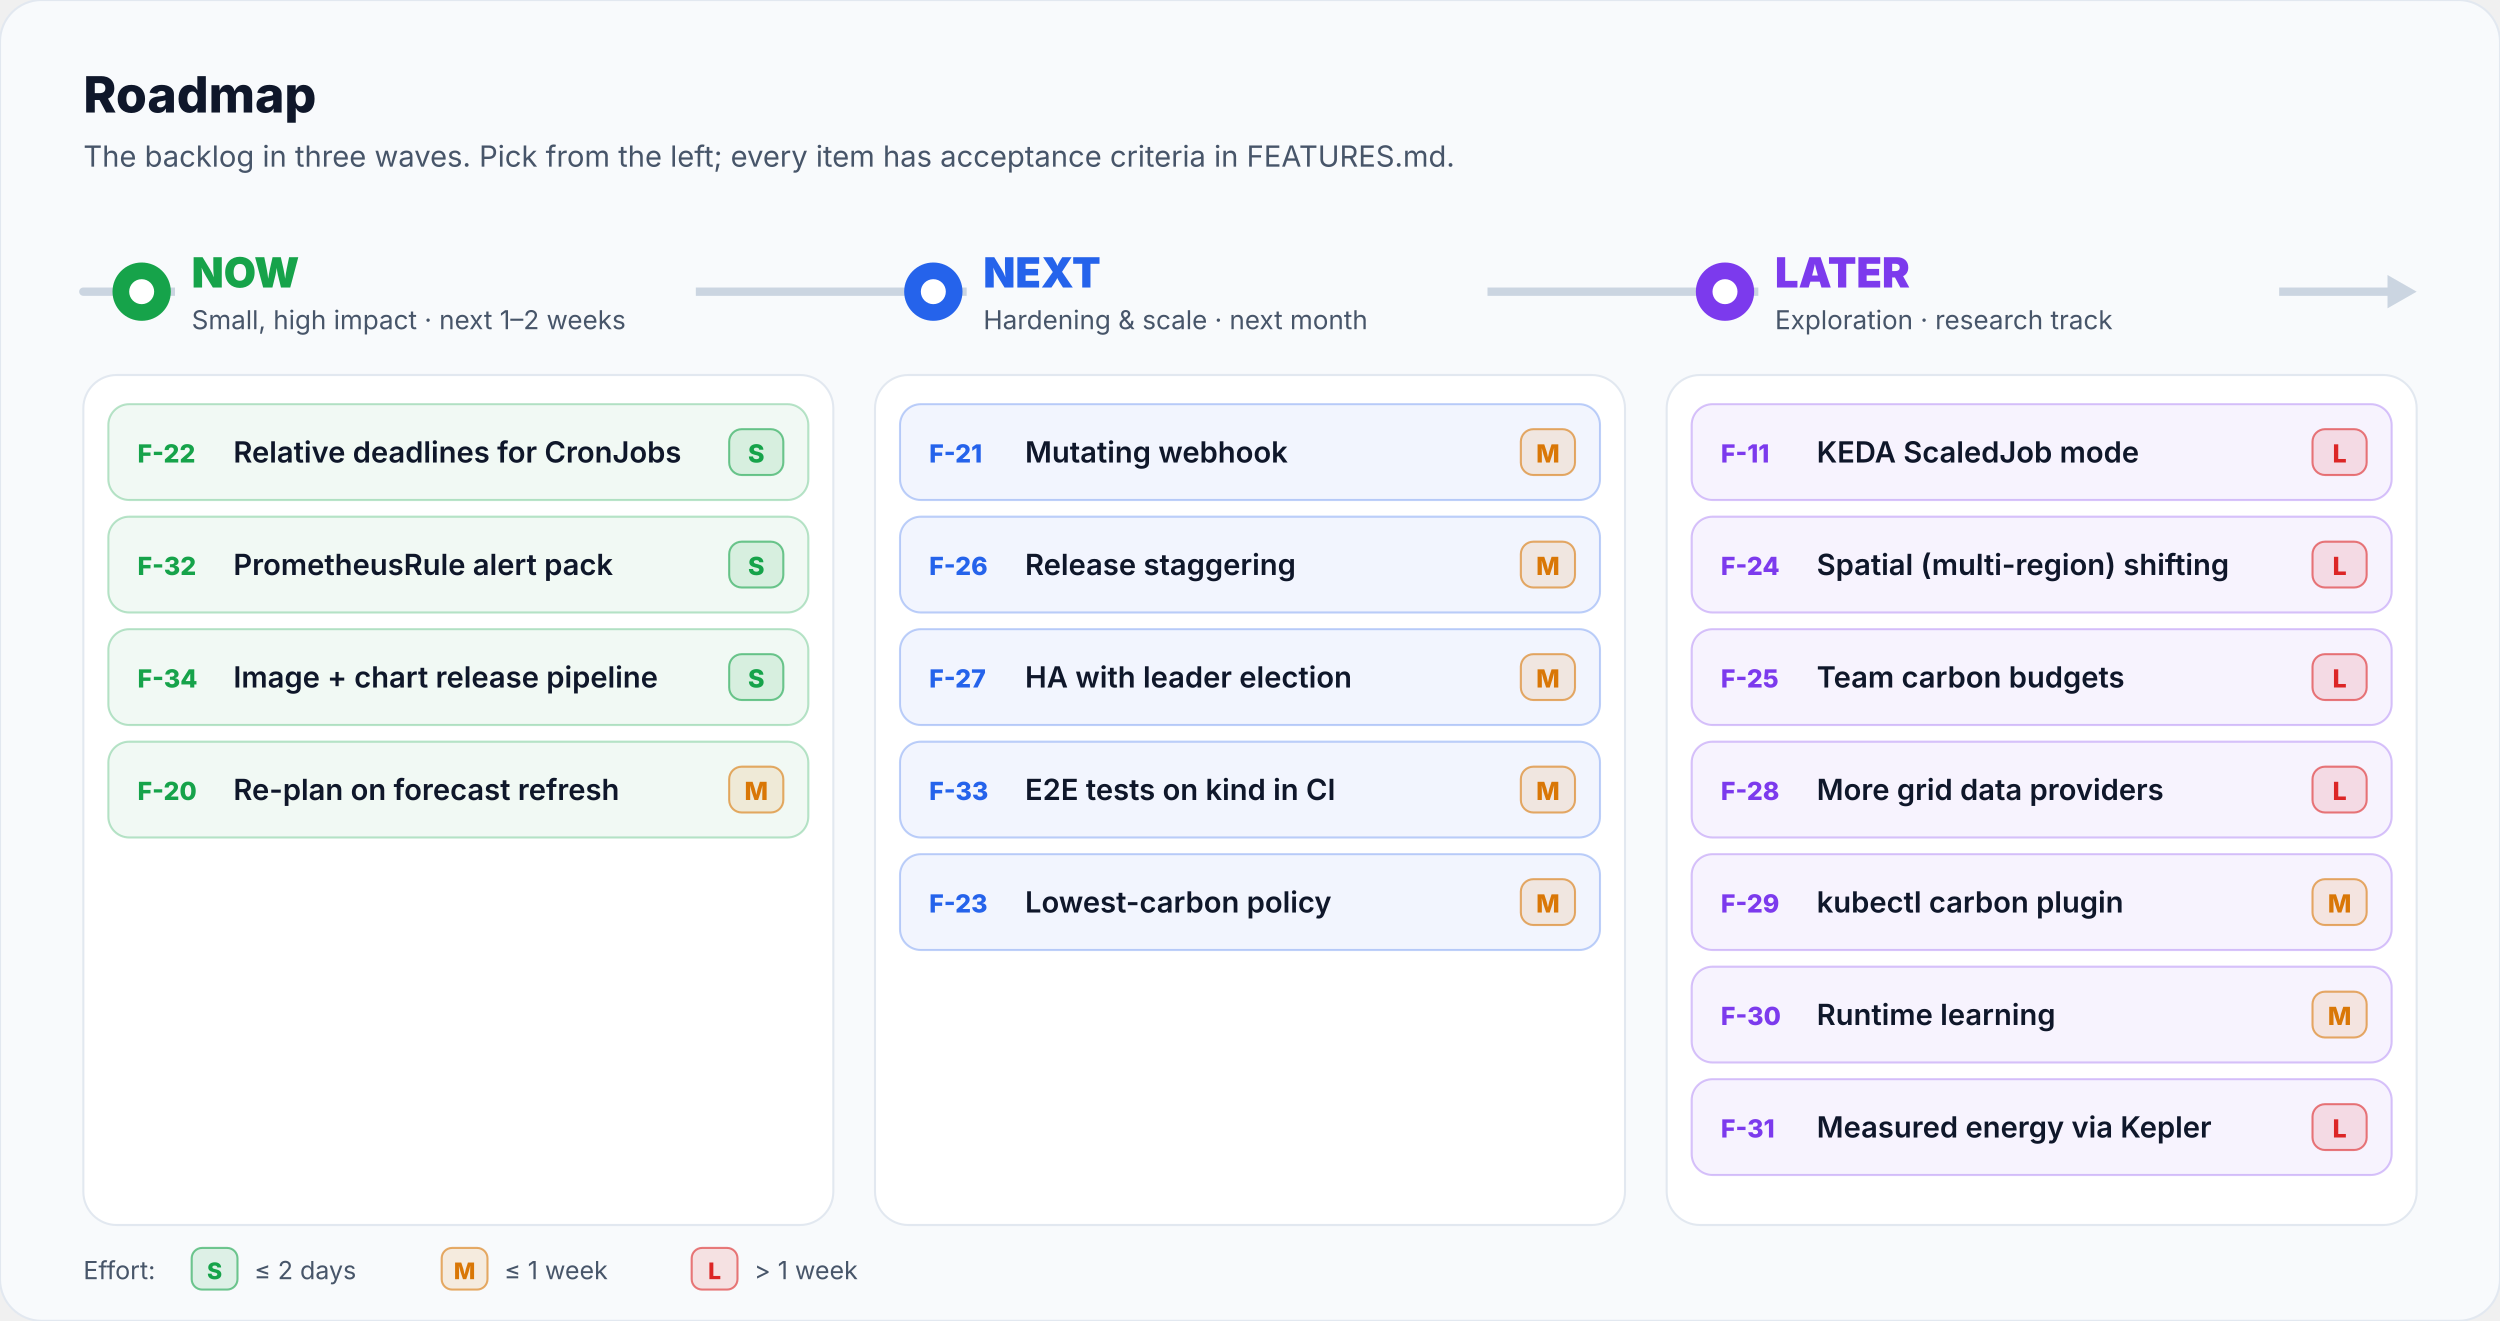
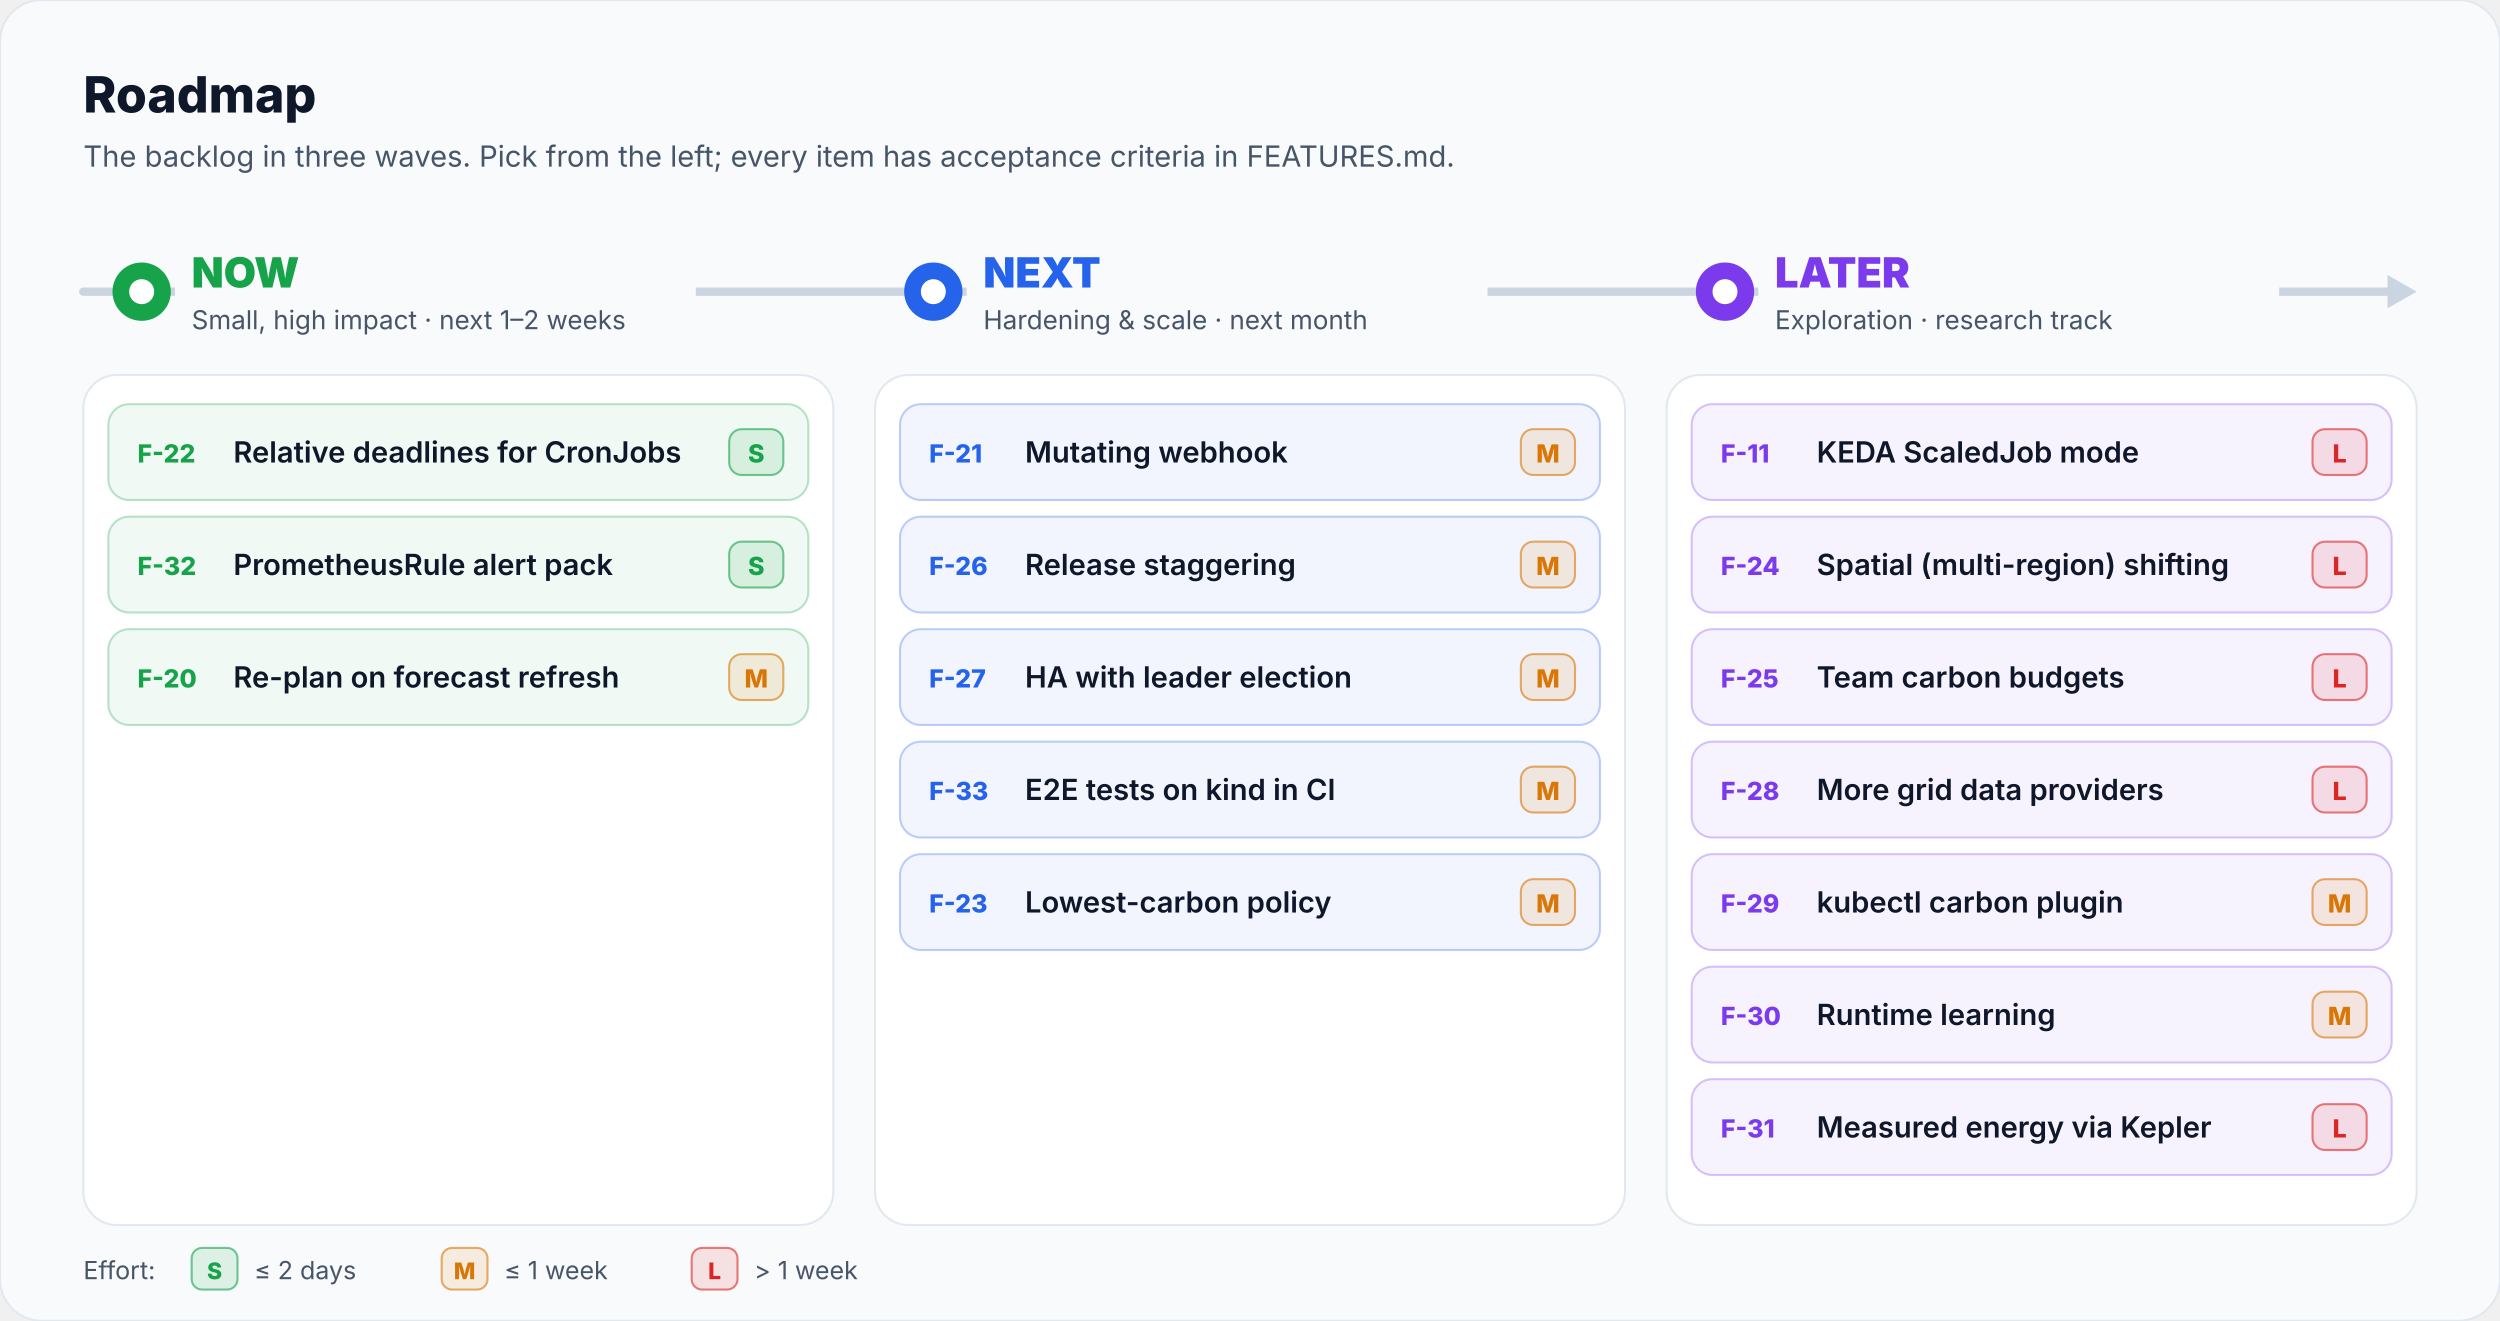
<svg xmlns="http://www.w3.org/2000/svg" viewBox="0 0 1200 634" width="1200" height="634" role="img" aria-label="Roadmap in three waves: now, next, later">
  <rect width="1200" height="634" rx="20" fill="#f8fafc" stroke="#e2e8f0" />
  <g font-family="'Segoe UI', Inter, Helvetica, Arial, sans-serif">
    <text x="40" y="54" font-size="24" font-weight="800" fill="#0f172a">Roadmap</text>
    <text x="40" y="80" font-size="14" fill="#475569">The backlog in three waves. Pick from the left; every item has acceptance criteria in FEATURES.md.</text>
    <path d="M40 140 H1148" stroke="#cbd5e1" stroke-width="4" stroke-linecap="round" />
    <path d="M1146 132 l14 8 l-14 8 z" fill="#cbd5e1" />
    <rect x="84" y="116" width="250" height="50" fill="#f8fafc" />
    <circle cx="68" cy="140" r="14" fill="#16a34a" />
    <circle cx="68" cy="140" r="6" fill="#ffffff" />
    <text x="92" y="138" font-size="20" font-weight="900" fill="#16a34a">NOW</text>
    <text x="92" y="158" font-size="12.5" fill="#475569">Small, high impact · next 1–2 weeks</text>
    <rect x="40" y="180" width="360" height="408" rx="16" fill="#ffffff" stroke="#e2e8f0" />
    <rect x="52" y="194" width="336" height="46" rx="10" fill="#16a34a" fill-opacity="0.06" stroke="#16a34a" stroke-opacity="0.3" />
    <text x="66" y="222" font-size="12" font-weight="800" fill="#16a34a">F-22</text>
    <text x="112" y="222" font-size="14" font-weight="600" fill="#0f172a">Relative deadlines for CronJobs</text>
    <rect x="350" y="206" width="26" height="22" rx="6" fill="#16a34a" fill-opacity="0.12" stroke="#16a34a" stroke-opacity="0.6" />
    <text x="363" y="222" font-size="12" font-weight="800" fill="#16a34a" text-anchor="middle">S</text>
    <rect x="52" y="248" width="336" height="46" rx="10" fill="#16a34a" fill-opacity="0.06" stroke="#16a34a" stroke-opacity="0.3" />
    <text x="66" y="276" font-size="12" font-weight="800" fill="#16a34a">F-32</text>
    <text x="112" y="276" font-size="14" font-weight="600" fill="#0f172a">PrometheusRule alert pack</text>
    <rect x="350" y="260" width="26" height="22" rx="6" fill="#16a34a" fill-opacity="0.12" stroke="#16a34a" stroke-opacity="0.6" />
    <text x="363" y="276" font-size="12" font-weight="800" fill="#16a34a" text-anchor="middle">S</text>
    <rect x="52" y="302" width="336" height="46" rx="10" fill="#16a34a" fill-opacity="0.06" stroke="#16a34a" stroke-opacity="0.3" />
-     <text x="66" y="330" font-size="12" font-weight="800" fill="#16a34a">F-34</text>
-     <text x="112" y="330" font-size="14" font-weight="600" fill="#0f172a">Image + chart release pipeline</text>
-     <rect x="350" y="314" width="26" height="22" rx="6" fill="#16a34a" fill-opacity="0.12" stroke="#16a34a" stroke-opacity="0.6" />
-     <text x="363" y="330" font-size="12" font-weight="800" fill="#16a34a" text-anchor="middle">S</text>
-     <rect x="52" y="356" width="336" height="46" rx="10" fill="#16a34a" fill-opacity="0.06" stroke="#16a34a" stroke-opacity="0.3" />
-     <text x="66" y="384" font-size="12" font-weight="800" fill="#16a34a">F-20</text>
-     <text x="112" y="384" font-size="14" font-weight="600" fill="#0f172a">Re-plan on forecast refresh</text>
-     <rect x="350" y="368" width="26" height="22" rx="6" fill="#d97706" fill-opacity="0.12" stroke="#d97706" stroke-opacity="0.6" />
-     <text x="363" y="384" font-size="12" font-weight="800" fill="#d97706" text-anchor="middle">M</text>
+     <text x="66" y="330" font-size="12" font-weight="800" fill="#16a34a">F-20</text>
+     <text x="112" y="330" font-size="14" font-weight="600" fill="#0f172a">Re-plan on forecast refresh</text>
+     <rect x="350" y="314" width="26" height="22" rx="6" fill="#d97706" fill-opacity="0.12" stroke="#d97706" stroke-opacity="0.6" />
+     <text x="363" y="330" font-size="12" font-weight="800" fill="#d97706" text-anchor="middle">M</text>
    <rect x="464" y="116" width="250" height="50" fill="#f8fafc" />
    <circle cx="448" cy="140" r="14" fill="#2563eb" />
    <circle cx="448" cy="140" r="6" fill="#ffffff" />
    <text x="472" y="138" font-size="20" font-weight="900" fill="#2563eb">NEXT</text>
    <text x="472" y="158" font-size="12.5" fill="#475569">Hardening &amp; scale · next month</text>
    <rect x="420" y="180" width="360" height="408" rx="16" fill="#ffffff" stroke="#e2e8f0" />
    <rect x="432" y="194" width="336" height="46" rx="10" fill="#2563eb" fill-opacity="0.06" stroke="#2563eb" stroke-opacity="0.3" />
    <text x="446" y="222" font-size="12" font-weight="800" fill="#2563eb">F-21</text>
    <text x="492" y="222" font-size="14" font-weight="600" fill="#0f172a">Mutating webhook</text>
    <rect x="730" y="206" width="26" height="22" rx="6" fill="#d97706" fill-opacity="0.12" stroke="#d97706" stroke-opacity="0.6" />
    <text x="743" y="222" font-size="12" font-weight="800" fill="#d97706" text-anchor="middle">M</text>
    <rect x="432" y="248" width="336" height="46" rx="10" fill="#2563eb" fill-opacity="0.06" stroke="#2563eb" stroke-opacity="0.3" />
    <text x="446" y="276" font-size="12" font-weight="800" fill="#2563eb">F-26</text>
    <text x="492" y="276" font-size="14" font-weight="600" fill="#0f172a">Release staggering</text>
    <rect x="730" y="260" width="26" height="22" rx="6" fill="#d97706" fill-opacity="0.12" stroke="#d97706" stroke-opacity="0.6" />
    <text x="743" y="276" font-size="12" font-weight="800" fill="#d97706" text-anchor="middle">M</text>
    <rect x="432" y="302" width="336" height="46" rx="10" fill="#2563eb" fill-opacity="0.06" stroke="#2563eb" stroke-opacity="0.3" />
    <text x="446" y="330" font-size="12" font-weight="800" fill="#2563eb">F-27</text>
    <text x="492" y="330" font-size="14" font-weight="600" fill="#0f172a">HA with leader election</text>
    <rect x="730" y="314" width="26" height="22" rx="6" fill="#d97706" fill-opacity="0.12" stroke="#d97706" stroke-opacity="0.6" />
    <text x="743" y="330" font-size="12" font-weight="800" fill="#d97706" text-anchor="middle">M</text>
    <rect x="432" y="356" width="336" height="46" rx="10" fill="#2563eb" fill-opacity="0.06" stroke="#2563eb" stroke-opacity="0.3" />
    <text x="446" y="384" font-size="12" font-weight="800" fill="#2563eb">F-33</text>
    <text x="492" y="384" font-size="14" font-weight="600" fill="#0f172a">E2E tests on kind in CI</text>
    <rect x="730" y="368" width="26" height="22" rx="6" fill="#d97706" fill-opacity="0.12" stroke="#d97706" stroke-opacity="0.6" />
    <text x="743" y="384" font-size="12" font-weight="800" fill="#d97706" text-anchor="middle">M</text>
    <rect x="432" y="410" width="336" height="46" rx="10" fill="#2563eb" fill-opacity="0.06" stroke="#2563eb" stroke-opacity="0.3" />
    <text x="446" y="438" font-size="12" font-weight="800" fill="#2563eb">F-23</text>
    <text x="492" y="438" font-size="14" font-weight="600" fill="#0f172a">Lowest-carbon policy</text>
    <rect x="730" y="422" width="26" height="22" rx="6" fill="#d97706" fill-opacity="0.12" stroke="#d97706" stroke-opacity="0.6" />
    <text x="743" y="438" font-size="12" font-weight="800" fill="#d97706" text-anchor="middle">M</text>
    <rect x="844" y="116" width="250" height="50" fill="#f8fafc" />
    <circle cx="828" cy="140" r="14" fill="#7c3aed" />
    <circle cx="828" cy="140" r="6" fill="#ffffff" />
    <text x="852" y="138" font-size="20" font-weight="900" fill="#7c3aed">LATER</text>
    <text x="852" y="158" font-size="12.5" fill="#475569">Exploration · research track</text>
    <rect x="800" y="180" width="360" height="408" rx="16" fill="#ffffff" stroke="#e2e8f0" />
    <rect x="812" y="194" width="336" height="46" rx="10" fill="#7c3aed" fill-opacity="0.06" stroke="#7c3aed" stroke-opacity="0.3" />
    <text x="826" y="222" font-size="12" font-weight="800" fill="#7c3aed">F-11</text>
    <text x="872" y="222" font-size="14" font-weight="600" fill="#0f172a">KEDA ScaledJob mode</text>
    <rect x="1110" y="206" width="26" height="22" rx="6" fill="#dc2626" fill-opacity="0.12" stroke="#dc2626" stroke-opacity="0.6" />
    <text x="1123" y="222" font-size="12" font-weight="800" fill="#dc2626" text-anchor="middle">L</text>
    <rect x="812" y="248" width="336" height="46" rx="10" fill="#7c3aed" fill-opacity="0.06" stroke="#7c3aed" stroke-opacity="0.3" />
    <text x="826" y="276" font-size="12" font-weight="800" fill="#7c3aed">F-24</text>
    <text x="872" y="276" font-size="14" font-weight="600" fill="#0f172a">Spatial (multi-region) shifting</text>
    <rect x="1110" y="260" width="26" height="22" rx="6" fill="#dc2626" fill-opacity="0.12" stroke="#dc2626" stroke-opacity="0.6" />
    <text x="1123" y="276" font-size="12" font-weight="800" fill="#dc2626" text-anchor="middle">L</text>
    <rect x="812" y="302" width="336" height="46" rx="10" fill="#7c3aed" fill-opacity="0.06" stroke="#7c3aed" stroke-opacity="0.3" />
    <text x="826" y="330" font-size="12" font-weight="800" fill="#7c3aed">F-25</text>
    <text x="872" y="330" font-size="14" font-weight="600" fill="#0f172a">Team carbon budgets</text>
    <rect x="1110" y="314" width="26" height="22" rx="6" fill="#dc2626" fill-opacity="0.12" stroke="#dc2626" stroke-opacity="0.6" />
    <text x="1123" y="330" font-size="12" font-weight="800" fill="#dc2626" text-anchor="middle">L</text>
    <rect x="812" y="356" width="336" height="46" rx="10" fill="#7c3aed" fill-opacity="0.06" stroke="#7c3aed" stroke-opacity="0.3" />
    <text x="826" y="384" font-size="12" font-weight="800" fill="#7c3aed">F-28</text>
    <text x="872" y="384" font-size="14" font-weight="600" fill="#0f172a">More grid data providers</text>
    <rect x="1110" y="368" width="26" height="22" rx="6" fill="#dc2626" fill-opacity="0.12" stroke="#dc2626" stroke-opacity="0.6" />
    <text x="1123" y="384" font-size="12" font-weight="800" fill="#dc2626" text-anchor="middle">L</text>
    <rect x="812" y="410" width="336" height="46" rx="10" fill="#7c3aed" fill-opacity="0.06" stroke="#7c3aed" stroke-opacity="0.3" />
    <text x="826" y="438" font-size="12" font-weight="800" fill="#7c3aed">F-29</text>
    <text x="872" y="438" font-size="14" font-weight="600" fill="#0f172a">kubectl carbon plugin</text>
    <rect x="1110" y="422" width="26" height="22" rx="6" fill="#d97706" fill-opacity="0.12" stroke="#d97706" stroke-opacity="0.6" />
    <text x="1123" y="438" font-size="12" font-weight="800" fill="#d97706" text-anchor="middle">M</text>
    <rect x="812" y="464" width="336" height="46" rx="10" fill="#7c3aed" fill-opacity="0.06" stroke="#7c3aed" stroke-opacity="0.3" />
    <text x="826" y="492" font-size="12" font-weight="800" fill="#7c3aed">F-30</text>
    <text x="872" y="492" font-size="14" font-weight="600" fill="#0f172a">Runtime learning</text>
    <rect x="1110" y="476" width="26" height="22" rx="6" fill="#d97706" fill-opacity="0.12" stroke="#d97706" stroke-opacity="0.6" />
    <text x="1123" y="492" font-size="12" font-weight="800" fill="#d97706" text-anchor="middle">M</text>
    <rect x="812" y="518" width="336" height="46" rx="10" fill="#7c3aed" fill-opacity="0.06" stroke="#7c3aed" stroke-opacity="0.3" />
    <text x="826" y="546" font-size="12" font-weight="800" fill="#7c3aed">F-31</text>
    <text x="872" y="546" font-size="14" font-weight="600" fill="#0f172a">Measured energy via Kepler</text>
    <rect x="1110" y="530" width="26" height="22" rx="6" fill="#dc2626" fill-opacity="0.12" stroke="#dc2626" stroke-opacity="0.6" />
    <text x="1123" y="546" font-size="12" font-weight="800" fill="#dc2626" text-anchor="middle">L</text>
    <text x="40" y="614" font-size="12" fill="#475569">Effort:</text>
    <rect x="92" y="599" width="22" height="20" rx="5" fill="#16a34a" fill-opacity="0.12" stroke="#16a34a" stroke-opacity="0.6" />
    <text x="103" y="614" font-size="11" font-weight="800" fill="#16a34a" text-anchor="middle">S</text>
    <text x="122" y="614" font-size="12" fill="#475569">≤ 2 days</text>
    <rect x="212" y="599" width="22" height="20" rx="5" fill="#d97706" fill-opacity="0.12" stroke="#d97706" stroke-opacity="0.6" />
    <text x="223" y="614" font-size="11" font-weight="800" fill="#d97706" text-anchor="middle">M</text>
    <text x="242" y="614" font-size="12" fill="#475569">≤ 1 week</text>
    <rect x="332" y="599" width="22" height="20" rx="5" fill="#dc2626" fill-opacity="0.12" stroke="#dc2626" stroke-opacity="0.6" />
    <text x="343" y="614" font-size="11" font-weight="800" fill="#dc2626" text-anchor="middle">L</text>
    <text x="362" y="614" font-size="12" fill="#475569">&gt; 1 week</text>
  </g>
</svg>
